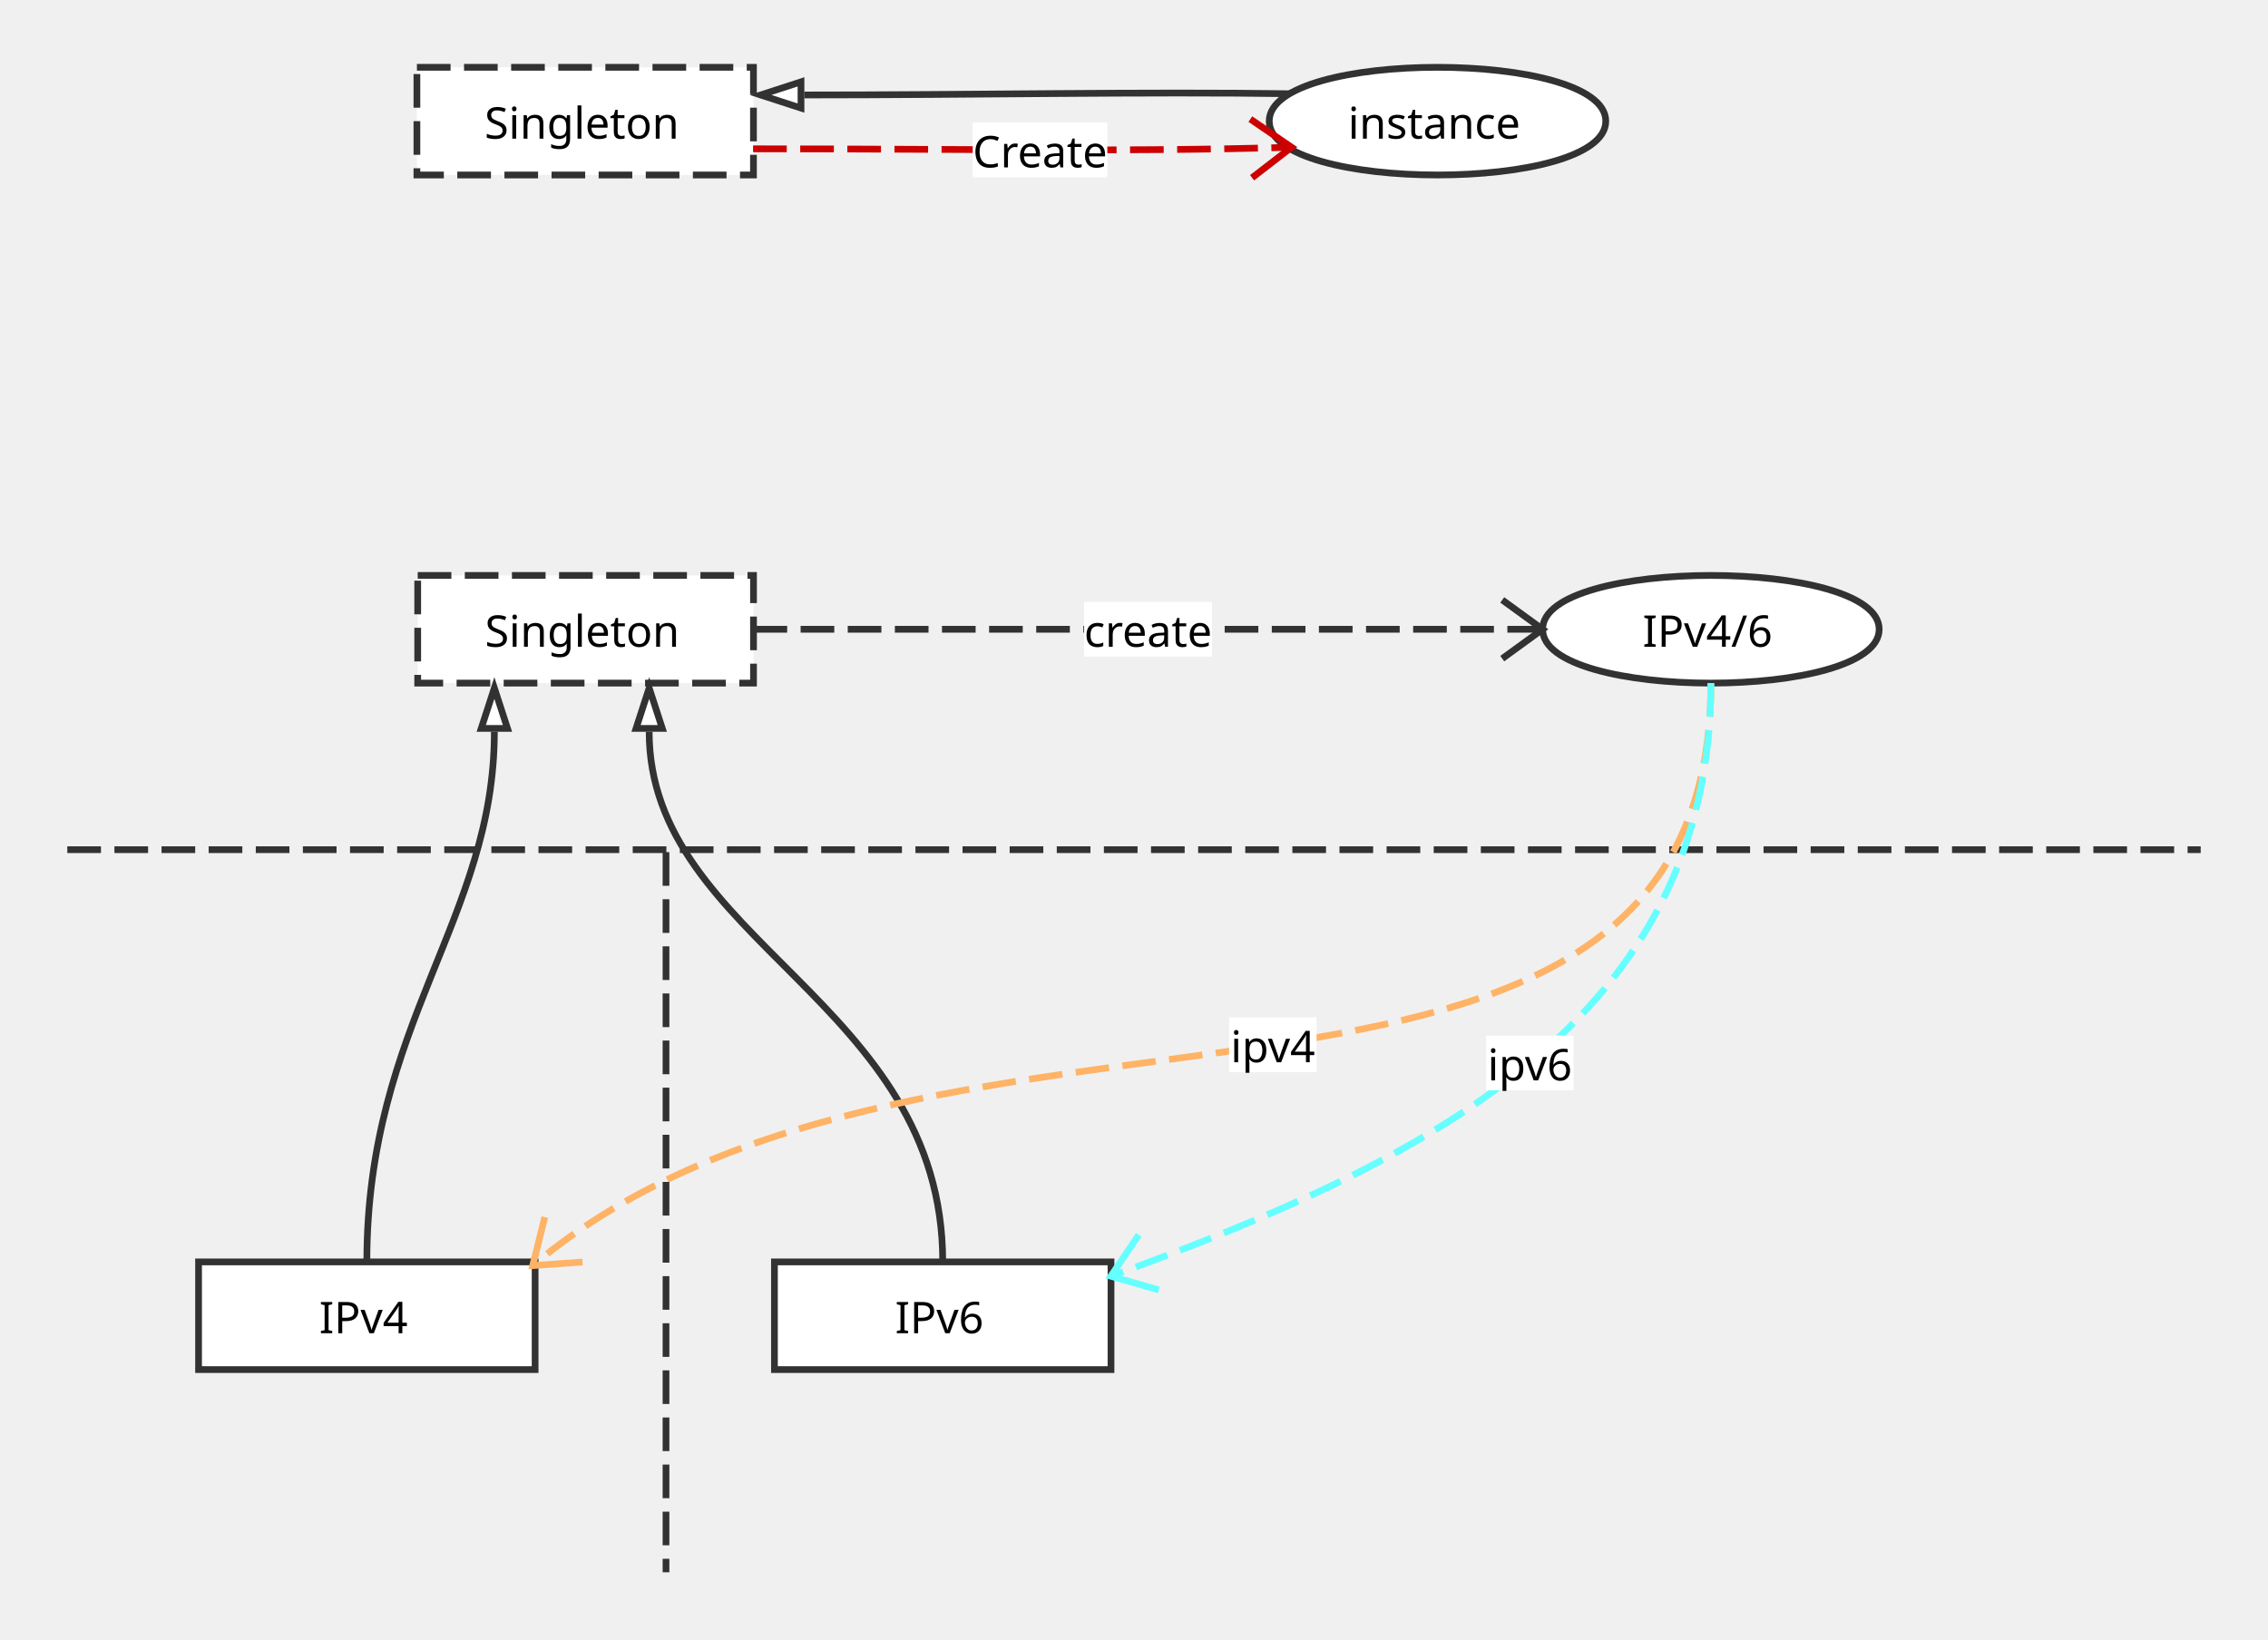
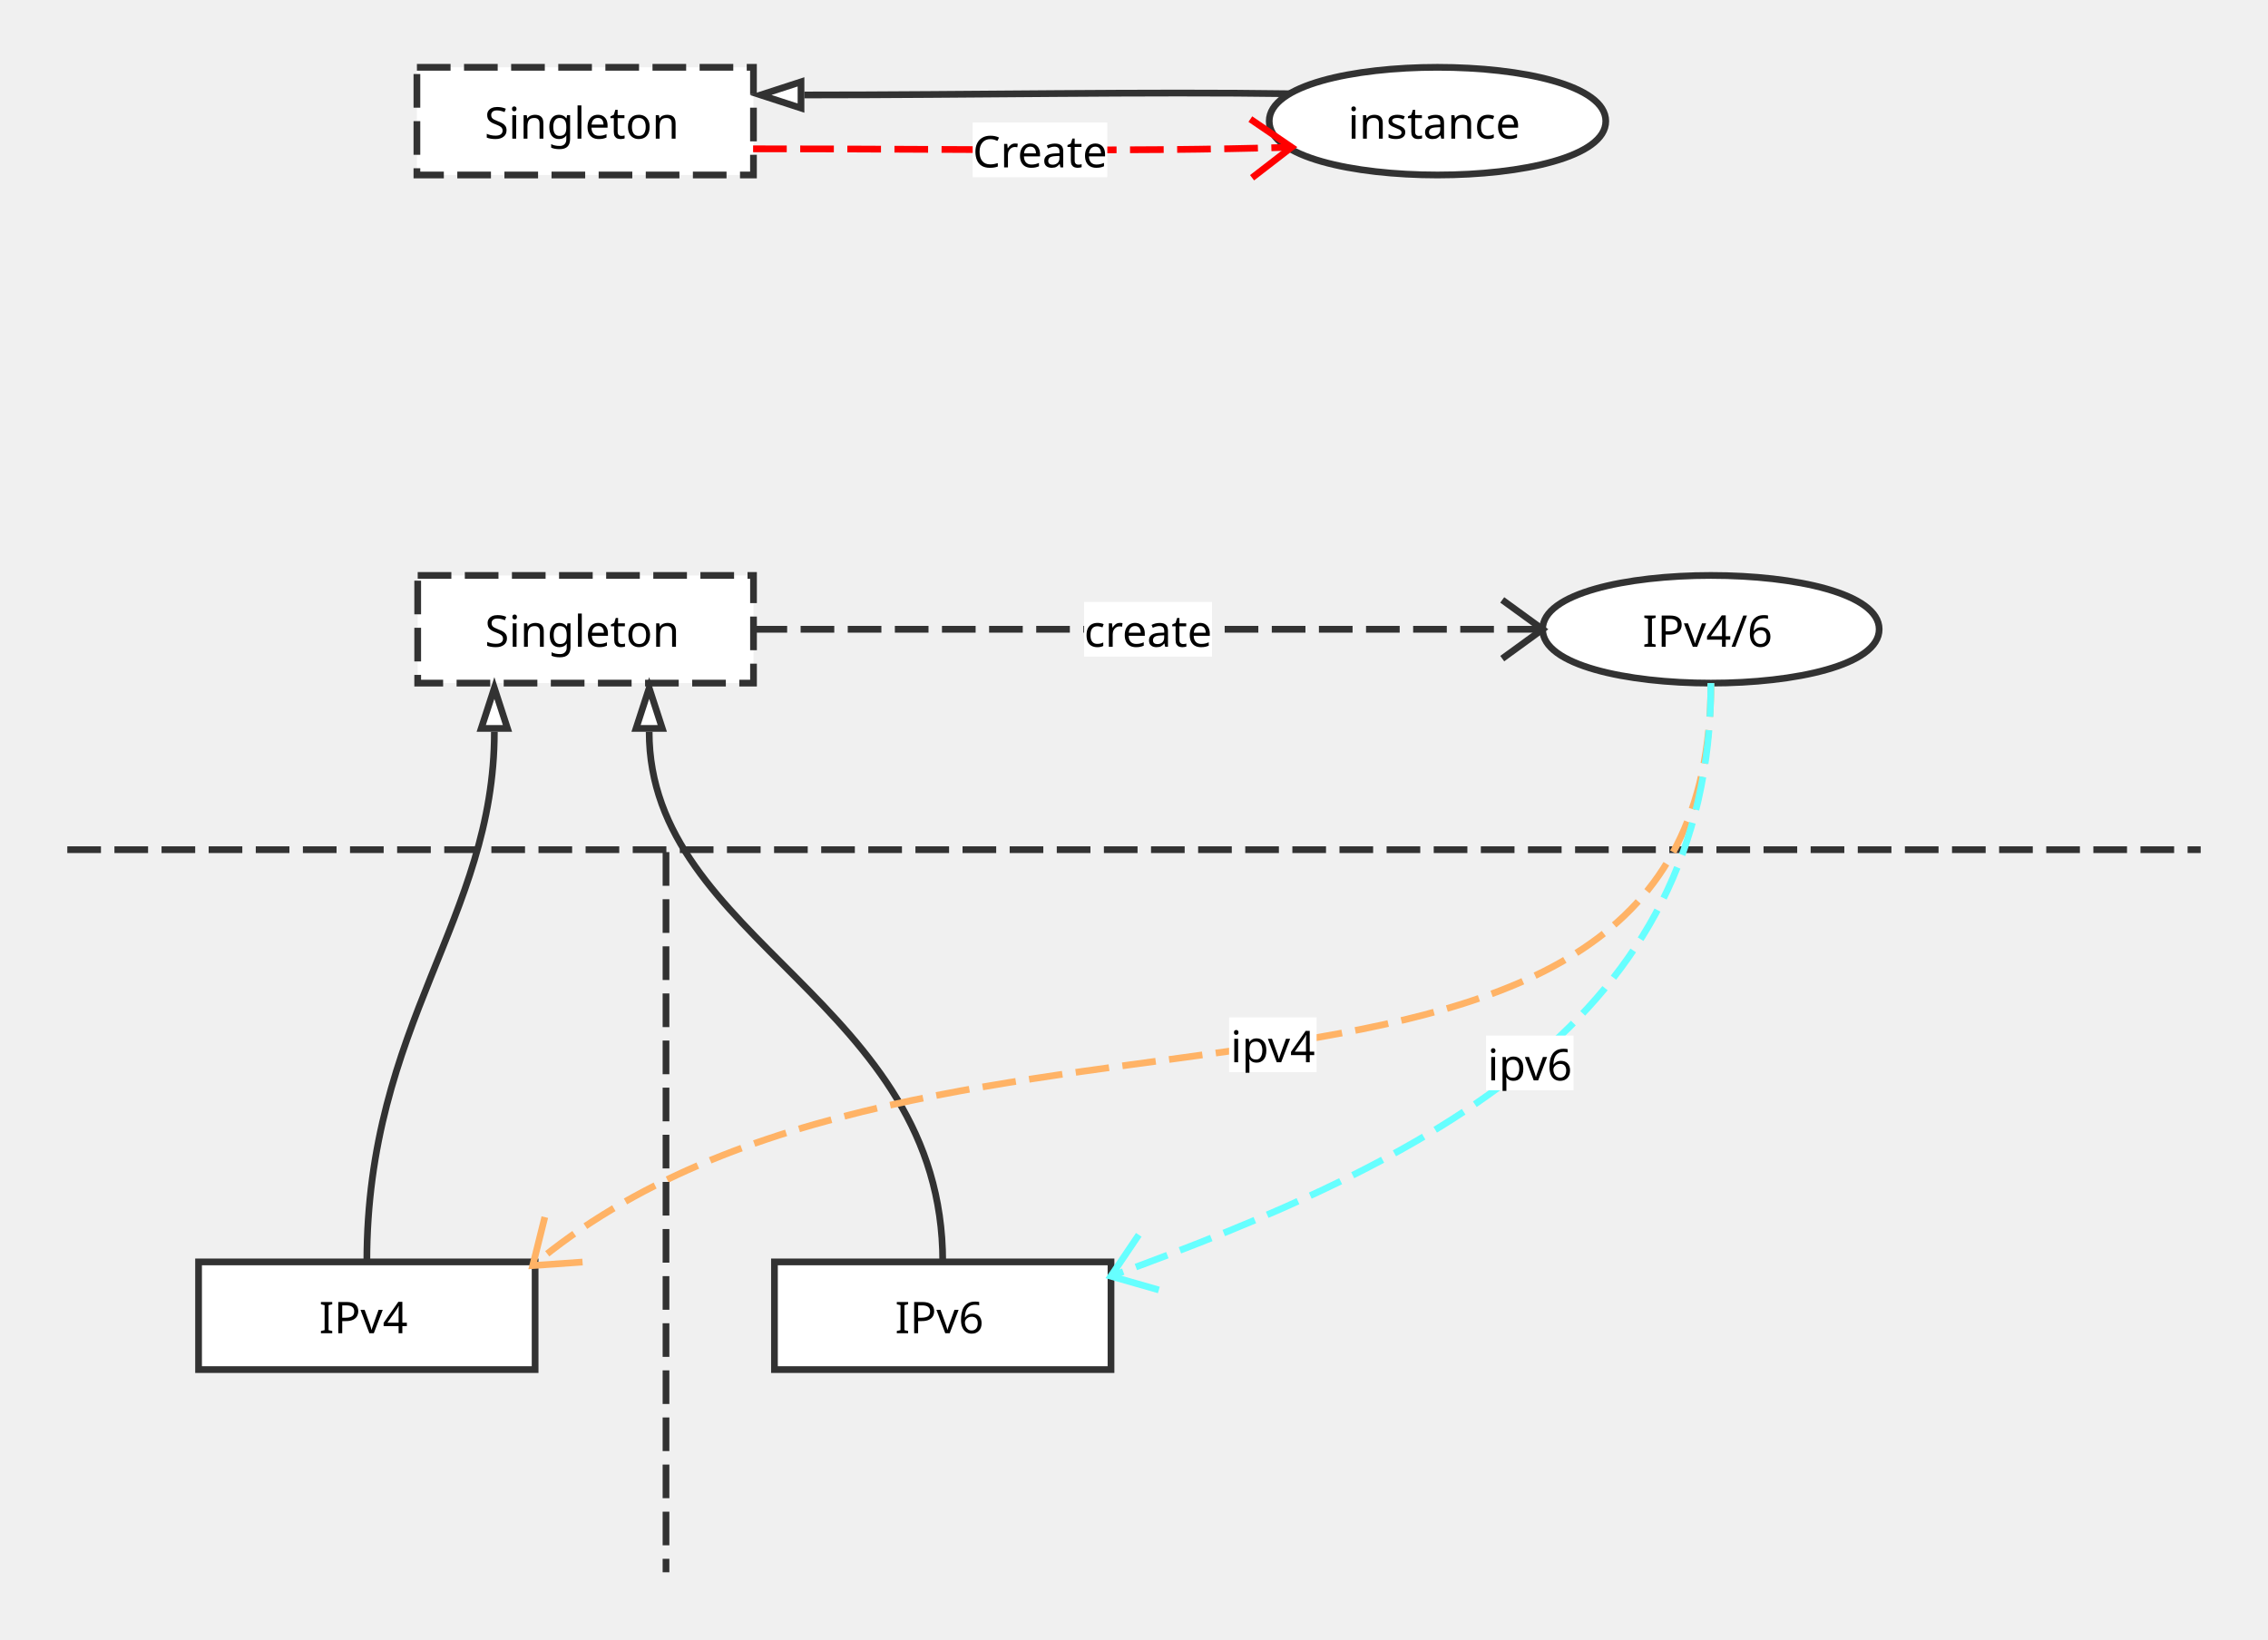
- <svg xmlns="http://www.w3.org/2000/svg" id="processonSvg1000" viewBox="152.111 65.778 673.889 487.222" width="673.889" height="487.222">
+ <svg xmlns="http://www.w3.org/2000/svg" id="processonSvg1000" viewBox="291.556 285.389 673.889 487.222" width="673.889" height="487.222">
  <defs id="ProcessOnDefs1001">
    <marker id="ProcessOnMarker1011" markerUnits="userSpaceOnUse" orient="auto" markerWidth="16.236" markerHeight="10.551" viewBox="-1.0 -1.376 16.236 10.551" refX="-1.0" refY="3.899">
      <path id="ProcessOnPath1012" d="M12.0 3.899L0.0 7.798V0.0Z" stroke="#323232" stroke-width="2.0" fill="#fff" transform="matrix(1.0,0.0,0.0,1.0,0.0,0.0)" />
    </marker>
    <marker id="ProcessOnMarker1019" markerUnits="userSpaceOnUse" orient="auto" markerWidth="14.289" markerHeight="19.055" viewBox="-0.588 -0.809 14.289 19.055" refX="12.0" refY="8.719">
-       <path id="ProcessOnPath1020" d="M0 0L12.0 8.719L0 17.437" stroke="#cc0000" stroke-width="2.0" fill="none" transform="matrix(1.0,0.0,0.0,1.0,0.0,0.0)" />
+       <path id="ProcessOnPath1020" d="M0 0L12.0 8.719L0 17.437" stroke="#ff0000" stroke-width="2.0" fill="none" transform="matrix(1.0,0.0,0.0,1.0,0.0,0.0)" />
    </marker>
    <marker id="ProcessOnMarker1045" markerUnits="userSpaceOnUse" orient="auto" markerWidth="16.236" markerHeight="10.551" viewBox="-1.0 -1.376 16.236 10.551" refX="-1.0" refY="3.899">
      <path id="ProcessOnPath1046" d="M12.0 3.899L0.0 7.798V0.0Z" stroke="#323232" stroke-width="2.0" fill="#fff" transform="matrix(1.0,0.0,0.0,1.0,0.0,0.0)" />
    </marker>
    <marker id="ProcessOnMarker1049" markerUnits="userSpaceOnUse" orient="auto" markerWidth="16.236" markerHeight="10.551" viewBox="-1.0 -1.376 16.236 10.551" refX="-1.0" refY="3.899">
      <path id="ProcessOnPath1050" d="M12.0 3.899L0.0 7.798V0.0Z" stroke="#323232" stroke-width="2.0" fill="#fff" transform="matrix(1.0,0.0,0.0,1.0,0.0,0.0)" />
    </marker>
    <marker id="ProcessOnMarker1053" markerUnits="userSpaceOnUse" orient="auto" markerWidth="14.289" markerHeight="19.055" viewBox="-0.588 -0.809 14.289 19.055" refX="12.0" refY="8.719">
      <path id="ProcessOnPath1054" d="M0 0L12.0 8.719L0 17.437" stroke="#323232" stroke-width="2.0" fill="none" transform="matrix(1.0,0.0,0.0,1.0,0.0,0.0)" />
    </marker>
    <marker id="ProcessOnMarker1060" markerUnits="userSpaceOnUse" orient="auto" markerWidth="14.289" markerHeight="19.055" viewBox="-0.588 -0.809 14.289 19.055" refX="12.0" refY="8.719">
      <path id="ProcessOnPath1061" d="M0 0L12.0 8.719L0 17.437" stroke="#ffb366" stroke-width="2.0" fill="none" transform="matrix(1.0,0.0,0.0,1.0,0.0,0.0)" />
    </marker>
    <marker id="ProcessOnMarker1067" markerUnits="userSpaceOnUse" orient="auto" markerWidth="14.289" markerHeight="19.055" viewBox="-0.588 -0.809 14.289 19.055" refX="12.0" refY="8.719">
      <path id="ProcessOnPath1068" d="M0 0L12.0 8.719L0 17.437" stroke="#66ffff" stroke-width="2.0" fill="none" transform="matrix(1.0,0.0,0.0,1.0,0.0,0.0)" />
    </marker>
  </defs>
  <g id="ProcessOnG1002">
-     <path id="ProcessOnPath1003" d="M152.111 65.778H826.0V553.0H152.111V65.778Z" fill="none" />
+     <path id="ProcessOnPath1003" d="M291.556 285.389H965.444V772.611H291.556V285.389Z" fill="none" />
    <g id="ProcessOnG1004">
-       <g id="ProcessOnG1005" transform="matrix(1.0,0.0,0.0,1.0,275.9877,85.77778)" opacity="1.0">
+       <g id="ProcessOnG1005" transform="matrix(1.0,0.0,0.0,1.0,415.4321,305.3889)" opacity="1.0">
        <path id="ProcessOnPath1006" d="M0.0 0.0L100.0 0.0L100.0 32.0L0.0 32.0Z" stroke="#323232" stroke-width="2.0" stroke-dasharray="10.0 4.0" opacity="1.0" fill="#ffffff" />
        <g id="ProcessOnG1007" transform="matrix(1.0,0.0,0.0,1.0,10.0,7.875)">
          <text id="ProcessOnText1008" fill="#000000" font-size="13" x="39.0" y="13.325" font-family="微软雅黑" font-weight="normal" font-style="normal" text-decoration="none" family="微软雅黑" text-anchor="middle" size="13">Singleton</text>
        </g>
      </g>
      <g id="ProcessOnG1009">
-         <path id="ProcessOnPath1010" d="M536.024 93.638C492.877 93.0 439.936 94 391.113 94.0" stroke="#323232" stroke-width="2.0" stroke-dasharray="none" fill="none" marker-end="url(#ProcessOnMarker1011)" />
+         <path id="ProcessOnPath1010" d="M675.468 313.249C632.321 312.611 579.38 313.611 530.557 313.611" stroke="#323232" stroke-width="2.0" stroke-dasharray="none" fill="none" marker-end="url(#ProcessOnMarker1011)" />
      </g>
-       <g id="ProcessOnG1013" transform="matrix(1.0,0.0,0.0,1.0,529.2346,85.77778)" opacity="1.0">
+       <g id="ProcessOnG1013" transform="matrix(1.0,0.0,0.0,1.0,668.679,305.3889)" opacity="1.0">
        <path id="ProcessOnPath1014" d="M0.0 16.0C0.0 -5.333 100.0 -5.333 100.0 16.0C100.0 37.333 0.0 37.333 0.0 16.0Z" stroke="#323232" stroke-width="2.0" stroke-dasharray="none" opacity="1.0" fill="#ffffff" />
        <g id="ProcessOnG1015" transform="matrix(1.0,0.0,0.0,1.0,10.0,7.875)">
          <text id="ProcessOnText1016" fill="#000000" font-size="13" x="39.0" y="13.325" font-family="微软雅黑" font-weight="normal" font-style="normal" text-decoration="none" family="微软雅黑" text-anchor="middle" size="13">instance</text>
        </g>
      </g>
      <g id="ProcessOnG1017">
-         <path id="ProcessOnPath1018" d="M375.877 110.0C439.877 110.0 485.877 111.0 535.877 109.536" stroke="#cc0000" stroke-width="2.0" stroke-dasharray="10.0 4.0" fill="none" marker-end="url(#ProcessOnMarker1019)" />
-         <g id="ProcessOnG1021" transform="matrix(1.0,0.0,0.0,1.0,461.1266,102.192)">
+         <path id="ProcessOnPath1018" d="M515.321 329.611C579.321 329.611 625.321 330.611 675.321 329.147" stroke="#ff0000" stroke-width="2.0" stroke-dasharray="10.0 4.0" fill="none" marker-end="url(#ProcessOnMarker1019)" />
+         <g id="ProcessOnG1021" transform="matrix(1.0,0.0,0.0,1.0,600.5711,321.8031)">
          <path id="ProcessOnPath1022" d="M0 0H40.0V16.25H0Z" fill="#fff" transform="matrix(1.0,0.0,0.0,1.0,-20.0,0.0)" />
          <text id="ProcessOnText1023" fill="#000000" font-size="13" x="0.0" y="13.325" font-family="微软雅黑" font-weight="normal" font-style="normal" text-decoration="none" family="微软雅黑" text-anchor="middle" size="13">Create</text>
        </g>
      </g>
-       <g id="ProcessOnG1024" transform="matrix(1.0,0.0,0.0,1.0,276.2222,236.7778)" opacity="1.0">
+       <g id="ProcessOnG1024" transform="matrix(1.0,0.0,0.0,1.0,415.6667,456.3889)" opacity="1.0">
        <path id="ProcessOnPath1025" d="M0.0 0.0L99.778 0.0L99.778 32.0L0.0 32.0Z" stroke="#323232" stroke-width="2.0" stroke-dasharray="10.0 4.0" opacity="1.0" fill="#ffffff" />
        <g id="ProcessOnG1026" transform="matrix(1.0,0.0,0.0,1.0,10.0,7.875)">
          <text id="ProcessOnText1027" fill="#000000" font-size="13" x="38.889" y="13.325" font-family="微软雅黑" font-weight="normal" font-style="normal" text-decoration="none" family="微软雅黑" text-anchor="middle" size="13">Singleton</text>
        </g>
      </g>
-       <g id="ProcessOnG1028" transform="matrix(1.0,0.0,0.0,1.0,172.1111,307.2778)" opacity="1.0">
+       <g id="ProcessOnG1028" transform="matrix(1.0,0.0,0.0,1.0,311.5556,526.8889)" opacity="1.0">
        <path id="ProcessOnPath1029" d="M0.0 11.0L633.889 11.0" stroke="#323232" stroke-width="2.0" stroke-dasharray="10.0 4.0" opacity="1.0" fill="none" />
        <path id="ProcessOnPath1030" d="M0.0 0.0L633.889 0.0L633.889 21.0L0.0 21.0Z" stroke="none" stroke-width="0.0" stroke-dasharray="0.0 0.0" opacity="1.0" fill="none" />
      </g>
-       <g id="ProcessOnG1031" transform="matrix(1.0,0.0,0.0,1.0,610.4691,236.7778)" opacity="1.0">
+       <g id="ProcessOnG1031" transform="matrix(1.0,0.0,0.0,1.0,749.9136,456.3889)" opacity="1.0">
        <path id="ProcessOnPath1032" d="M0.0 16.0C0.0 -5.333 100.0 -5.333 100.0 16.0C100.0 37.333 0.0 37.333 0.0 16.0Z" stroke="#323232" stroke-width="2.0" stroke-dasharray="none" opacity="1.0" fill="#ffffff" />
        <g id="ProcessOnG1033" transform="matrix(1.0,0.0,0.0,1.0,10.0,7.875)">
          <text id="ProcessOnText1034" fill="#000000" font-size="13" x="39.0" y="13.325" font-family="微软雅黑" font-weight="normal" font-style="normal" text-decoration="none" family="微软雅黑" text-anchor="middle" size="13">IPv4/6</text>
        </g>
      </g>
-       <g id="ProcessOnG1035" transform="matrix(1.0,0.0,0.0,1.0,211.1111,440.7778)" opacity="1.0">
+       <g id="ProcessOnG1035" transform="matrix(1.0,0.0,0.0,1.0,350.5556,660.3889)" opacity="1.0">
        <path id="ProcessOnPath1036" d="M0.0 0.0L100.0 0.0L100.0 32.0L0.0 32.0Z" stroke="#323232" stroke-width="2.0" stroke-dasharray="none" opacity="1.0" fill="#ffffff" />
        <g id="ProcessOnG1037" transform="matrix(1.0,0.0,0.0,1.0,10.0,7.875)">
          <text id="ProcessOnText1038" fill="#000000" font-size="13" x="39.0" y="13.325" font-family="微软雅黑" font-weight="normal" font-style="normal" text-decoration="none" family="微软雅黑" text-anchor="middle" size="13">IPv4</text>
        </g>
      </g>
-       <g id="ProcessOnG1039" transform="matrix(1.0,0.0,0.0,1.0,382.2222,440.7778)" opacity="1.0">
+       <g id="ProcessOnG1039" transform="matrix(1.0,0.0,0.0,1.0,521.6667,660.3889)" opacity="1.0">
        <path id="ProcessOnPath1040" d="M0.0 0.0L100.0 0.0L100.0 32.0L0.0 32.0Z" stroke="#323232" stroke-width="2.0" stroke-dasharray="none" opacity="1.0" fill="#ffffff" />
        <g id="ProcessOnG1041" transform="matrix(1.0,0.0,0.0,1.0,10.0,7.875)">
          <text id="ProcessOnText1042" fill="#000000" font-size="13" x="39.0" y="13.325" font-family="微软雅黑" font-weight="normal" font-style="normal" text-decoration="none" family="微软雅黑" text-anchor="middle" size="13">IPv6</text>
        </g>
      </g>
      <g id="ProcessOnG1043">
-         <path id="ProcessOnPath1044" d="M261.111 440.778C261.111 370.024 299.0 338.753 299.0 283.236" stroke="#323232" stroke-width="2.0" stroke-dasharray="none" fill="none" marker-end="url(#ProcessOnMarker1045)" />
+         <path id="ProcessOnPath1044" d="M400.556 660.389C400.556 589.636 438.444 558.364 438.444 502.847" stroke="#323232" stroke-width="2.0" stroke-dasharray="none" fill="none" marker-end="url(#ProcessOnMarker1045)" />
      </g>
      <g id="ProcessOnG1047">
-         <path id="ProcessOnPath1048" d="M432.222 440.778C432.222 363.36 345.0 345.418 345.0 283.236" stroke="#323232" stroke-width="2.0" stroke-dasharray="none" fill="none" marker-end="url(#ProcessOnMarker1049)" />
+         <path id="ProcessOnPath1048" d="M571.667 660.389C571.667 582.971 484.444 565.029 484.444 502.847" stroke="#323232" stroke-width="2.0" stroke-dasharray="none" fill="none" marker-end="url(#ProcessOnMarker1049)" />
      </g>
      <g id="ProcessOnG1051">
-         <path id="ProcessOnPath1052" d="M376.0 252.778C469.788 252.778 516.681 252.778 610.469 252.778" stroke="#323232" stroke-width="2.0" stroke-dasharray="10.0 4.0" fill="none" marker-end="url(#ProcessOnMarker1053)" />
-         <g id="ProcessOnG1055" transform="matrix(1.0,0.0,0.0,1.0,493.2346,244.6528)">
+         <path id="ProcessOnPath1052" d="M515.444 472.389C609.232 472.389 656.126 472.389 749.914 472.389" stroke="#323232" stroke-width="2.0" stroke-dasharray="10.0 4.0" fill="none" marker-end="url(#ProcessOnMarker1053)" />
+         <g id="ProcessOnG1055" transform="matrix(1.0,0.0,0.0,1.0,632.679,464.2639)">
          <path id="ProcessOnPath1056" d="M0 0H38.0V16.25H0Z" fill="#fff" transform="matrix(1.0,0.0,0.0,1.0,-19.0,0.0)" />
          <text id="ProcessOnText1057" fill="#000000" font-size="13" x="0.0" y="13.325" font-family="微软雅黑" font-weight="normal" font-style="normal" text-decoration="none" family="微软雅黑" text-anchor="middle" size="13">create</text>
        </g>
      </g>
      <g id="ProcessOnG1058">
-         <path id="ProcessOnPath1059" d="M660.469 268.778C660.469 424.984 430.065 341.449 310.404 441.857" stroke="#ffb366" stroke-width="2.0" stroke-dasharray="10.0 4.0" fill="none" marker-end="url(#ProcessOnMarker1060)" />
-         <g id="ProcessOnG1062" transform="matrix(1.0,0.0,0.0,1.0,530.3092,368.1168)">
+         <path id="ProcessOnPath1059" d="M799.914 488.389C799.914 644.595 569.509 561.061 449.848 661.468" stroke="#ffb366" stroke-width="2.0" stroke-dasharray="10.0 4.0" fill="none" marker-end="url(#ProcessOnMarker1060)" />
+         <g id="ProcessOnG1062" transform="matrix(1.0,0.0,0.0,1.0,669.7537,587.7279)">
          <path id="ProcessOnPath1063" d="M0 0H26.0V16.25H0Z" fill="#fff" transform="matrix(1.0,0.0,0.0,1.0,-13.0,0.0)" />
          <text id="ProcessOnText1064" fill="#000000" font-size="13" x="0.0" y="13.325" font-family="微软雅黑" font-weight="normal" font-style="normal" text-decoration="none" family="微软雅黑" text-anchor="middle" size="13">ipv4</text>
        </g>
      </g>
      <g id="ProcessOnG1065">
-         <path id="ProcessOnPath1066" d="M660.469 268.778C660.469 369.058 576.413 410.728 482.181 445.026" stroke="#66ffff" stroke-width="2.0" stroke-dasharray="10.0 4.0" fill="none" marker-end="url(#ProcessOnMarker1067)" />
-         <g id="ProcessOnG1069" transform="matrix(1.0,0.0,0.0,1.0,606.6621,373.5202)">
+         <path id="ProcessOnPath1066" d="M799.914 488.389C799.914 588.669 715.857 630.339 621.625 664.637" stroke="#66ffff" stroke-width="2.0" stroke-dasharray="10.0 4.0" fill="none" marker-end="url(#ProcessOnMarker1067)" />
+         <g id="ProcessOnG1069" transform="matrix(1.0,0.0,0.0,1.0,746.1065,593.1313)">
          <path id="ProcessOnPath1070" d="M0 0H26.0V16.25H0Z" fill="#fff" transform="matrix(1.0,0.0,0.0,1.0,-13.0,0.0)" />
          <text id="ProcessOnText1071" fill="#000000" font-size="13" x="0.0" y="13.325" font-family="微软雅黑" font-weight="normal" font-style="normal" text-decoration="none" family="微软雅黑" text-anchor="middle" size="13">ipv6</text>
        </g>
      </g>
      <g id="ProcessOnG1072">
-         <path id="ProcessOnPath1073" d="M350.0 319.0C350.0 404.6 350.0 447.4 350.0 533.0" stroke="#323232" stroke-width="2.0" stroke-dasharray="10.0 4.0" fill="none" />
+         <path id="ProcessOnPath1073" d="M489.444 538.611C489.444 624.211 489.444 667.011 489.444 752.611" stroke="#323232" stroke-width="2.0" stroke-dasharray="10.0 4.0" fill="none" />
      </g>
    </g>
  </g>
</svg>
